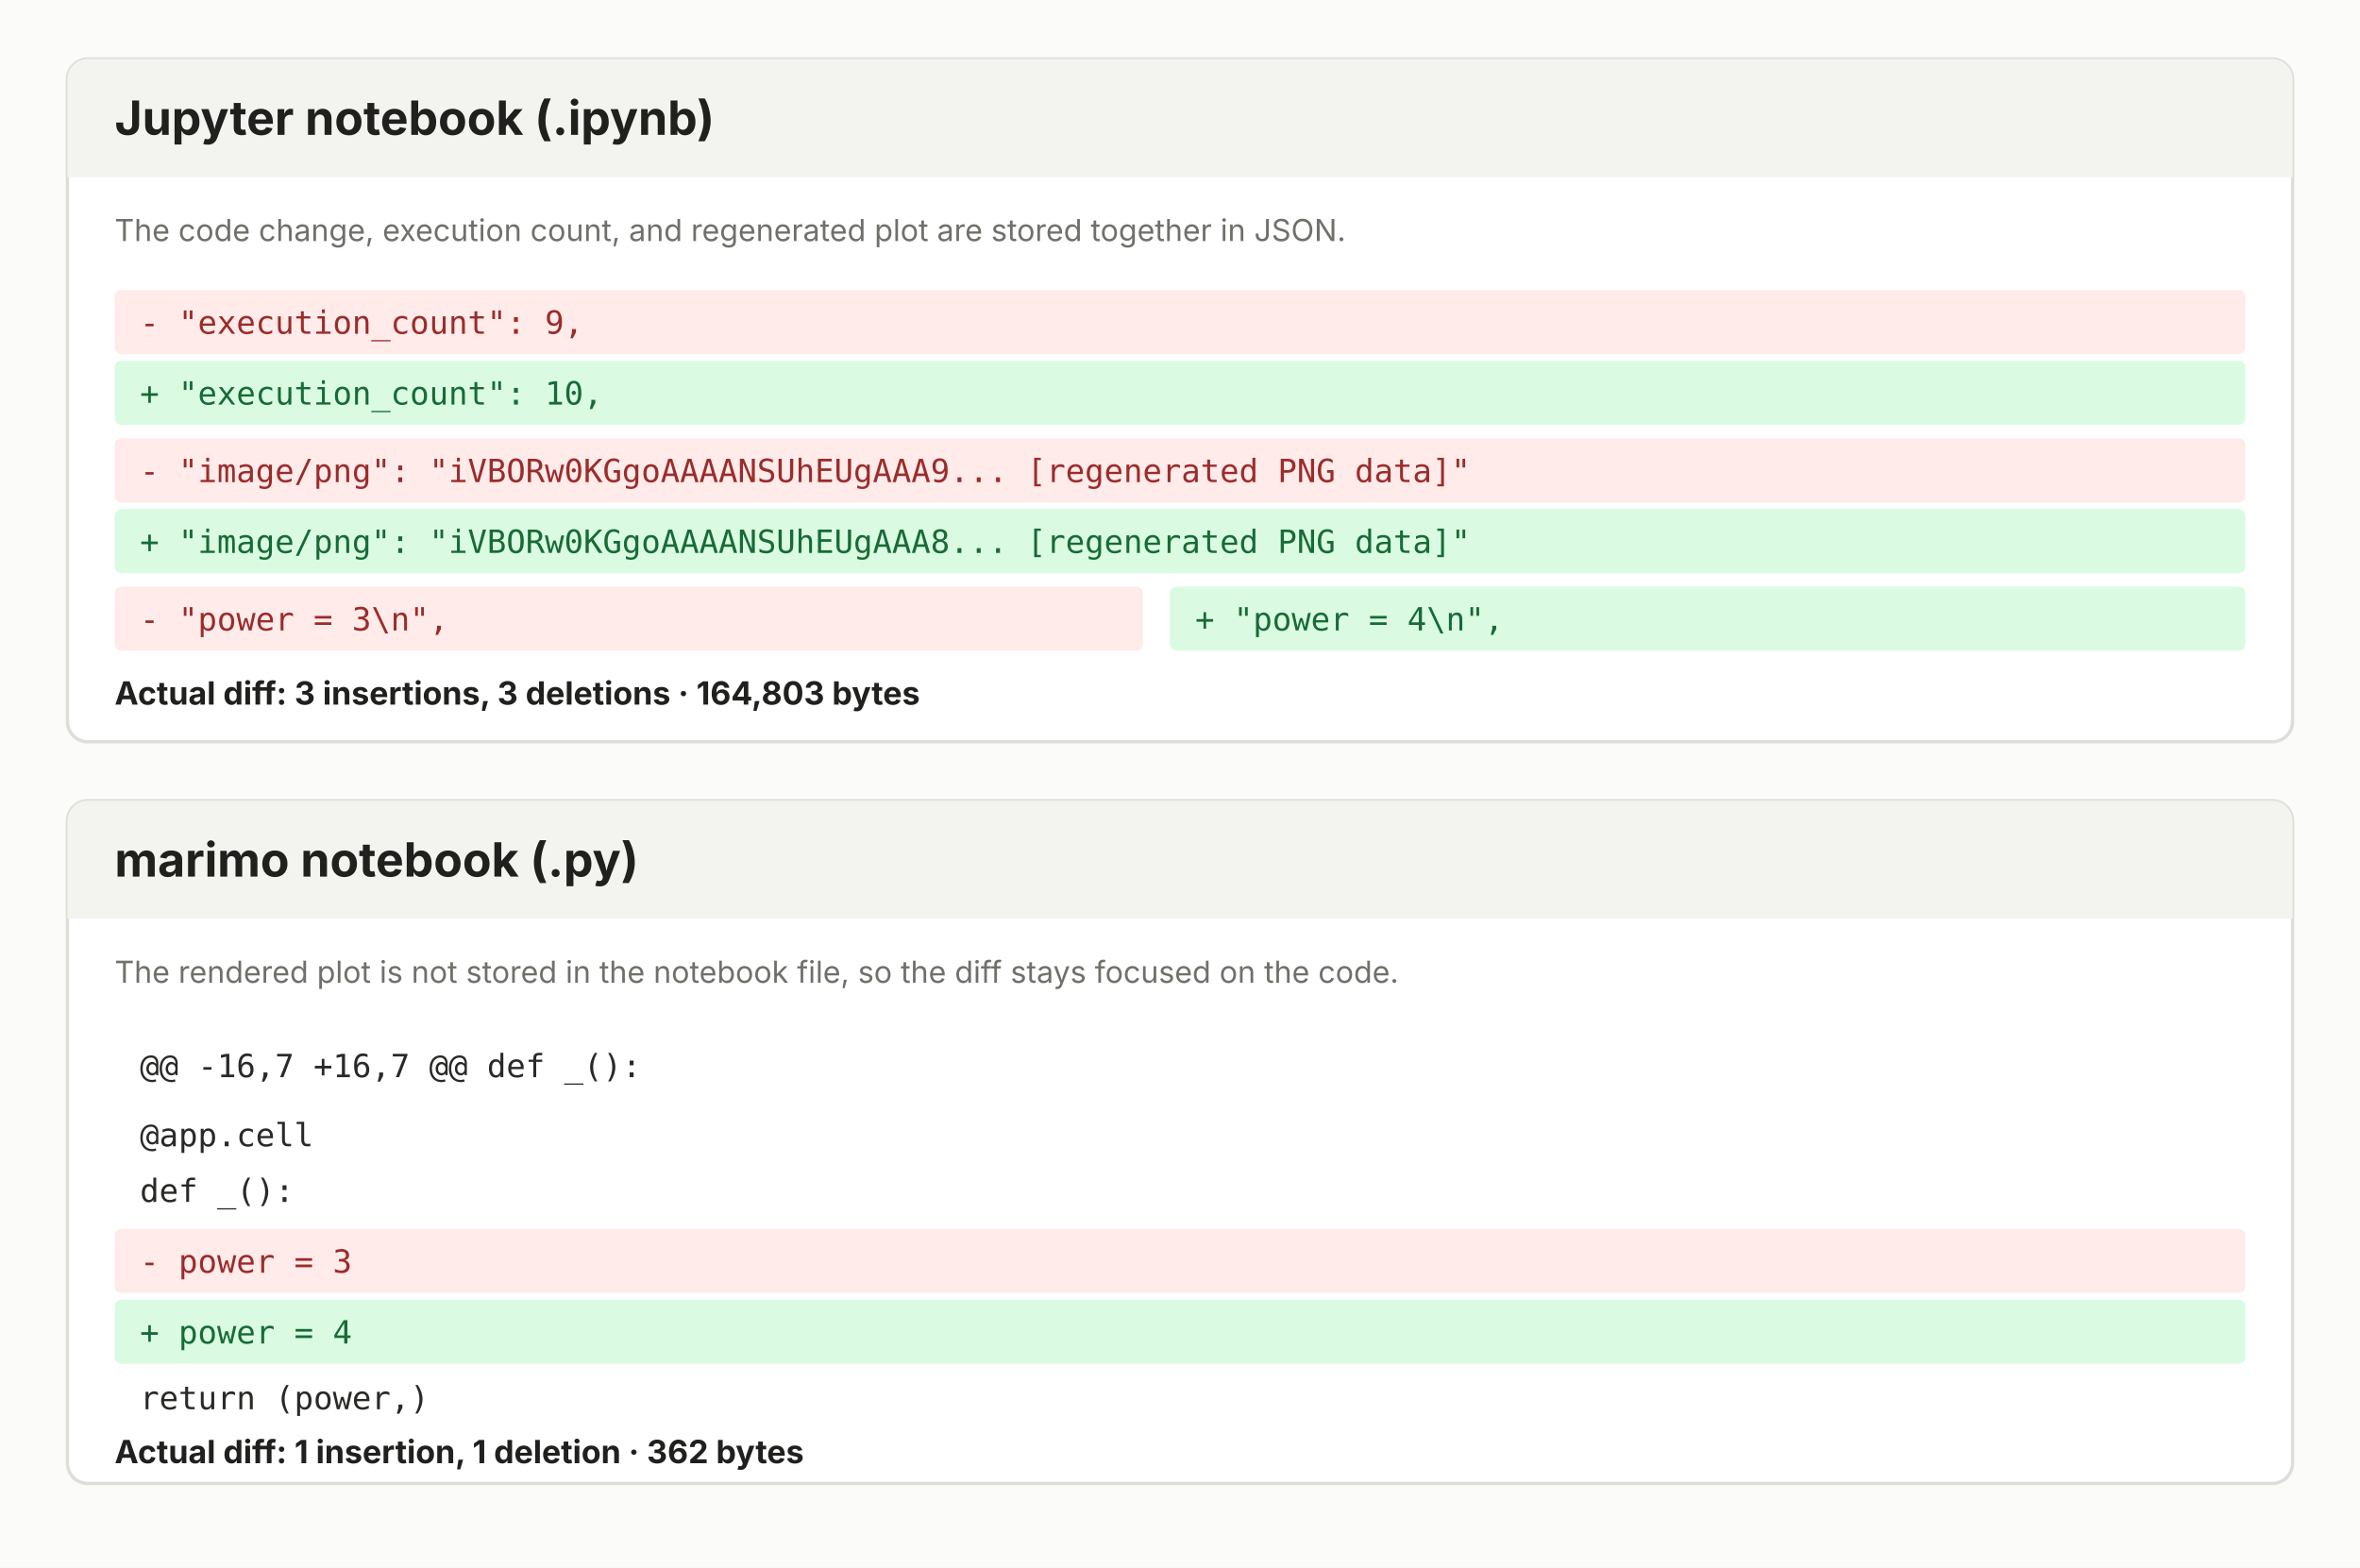
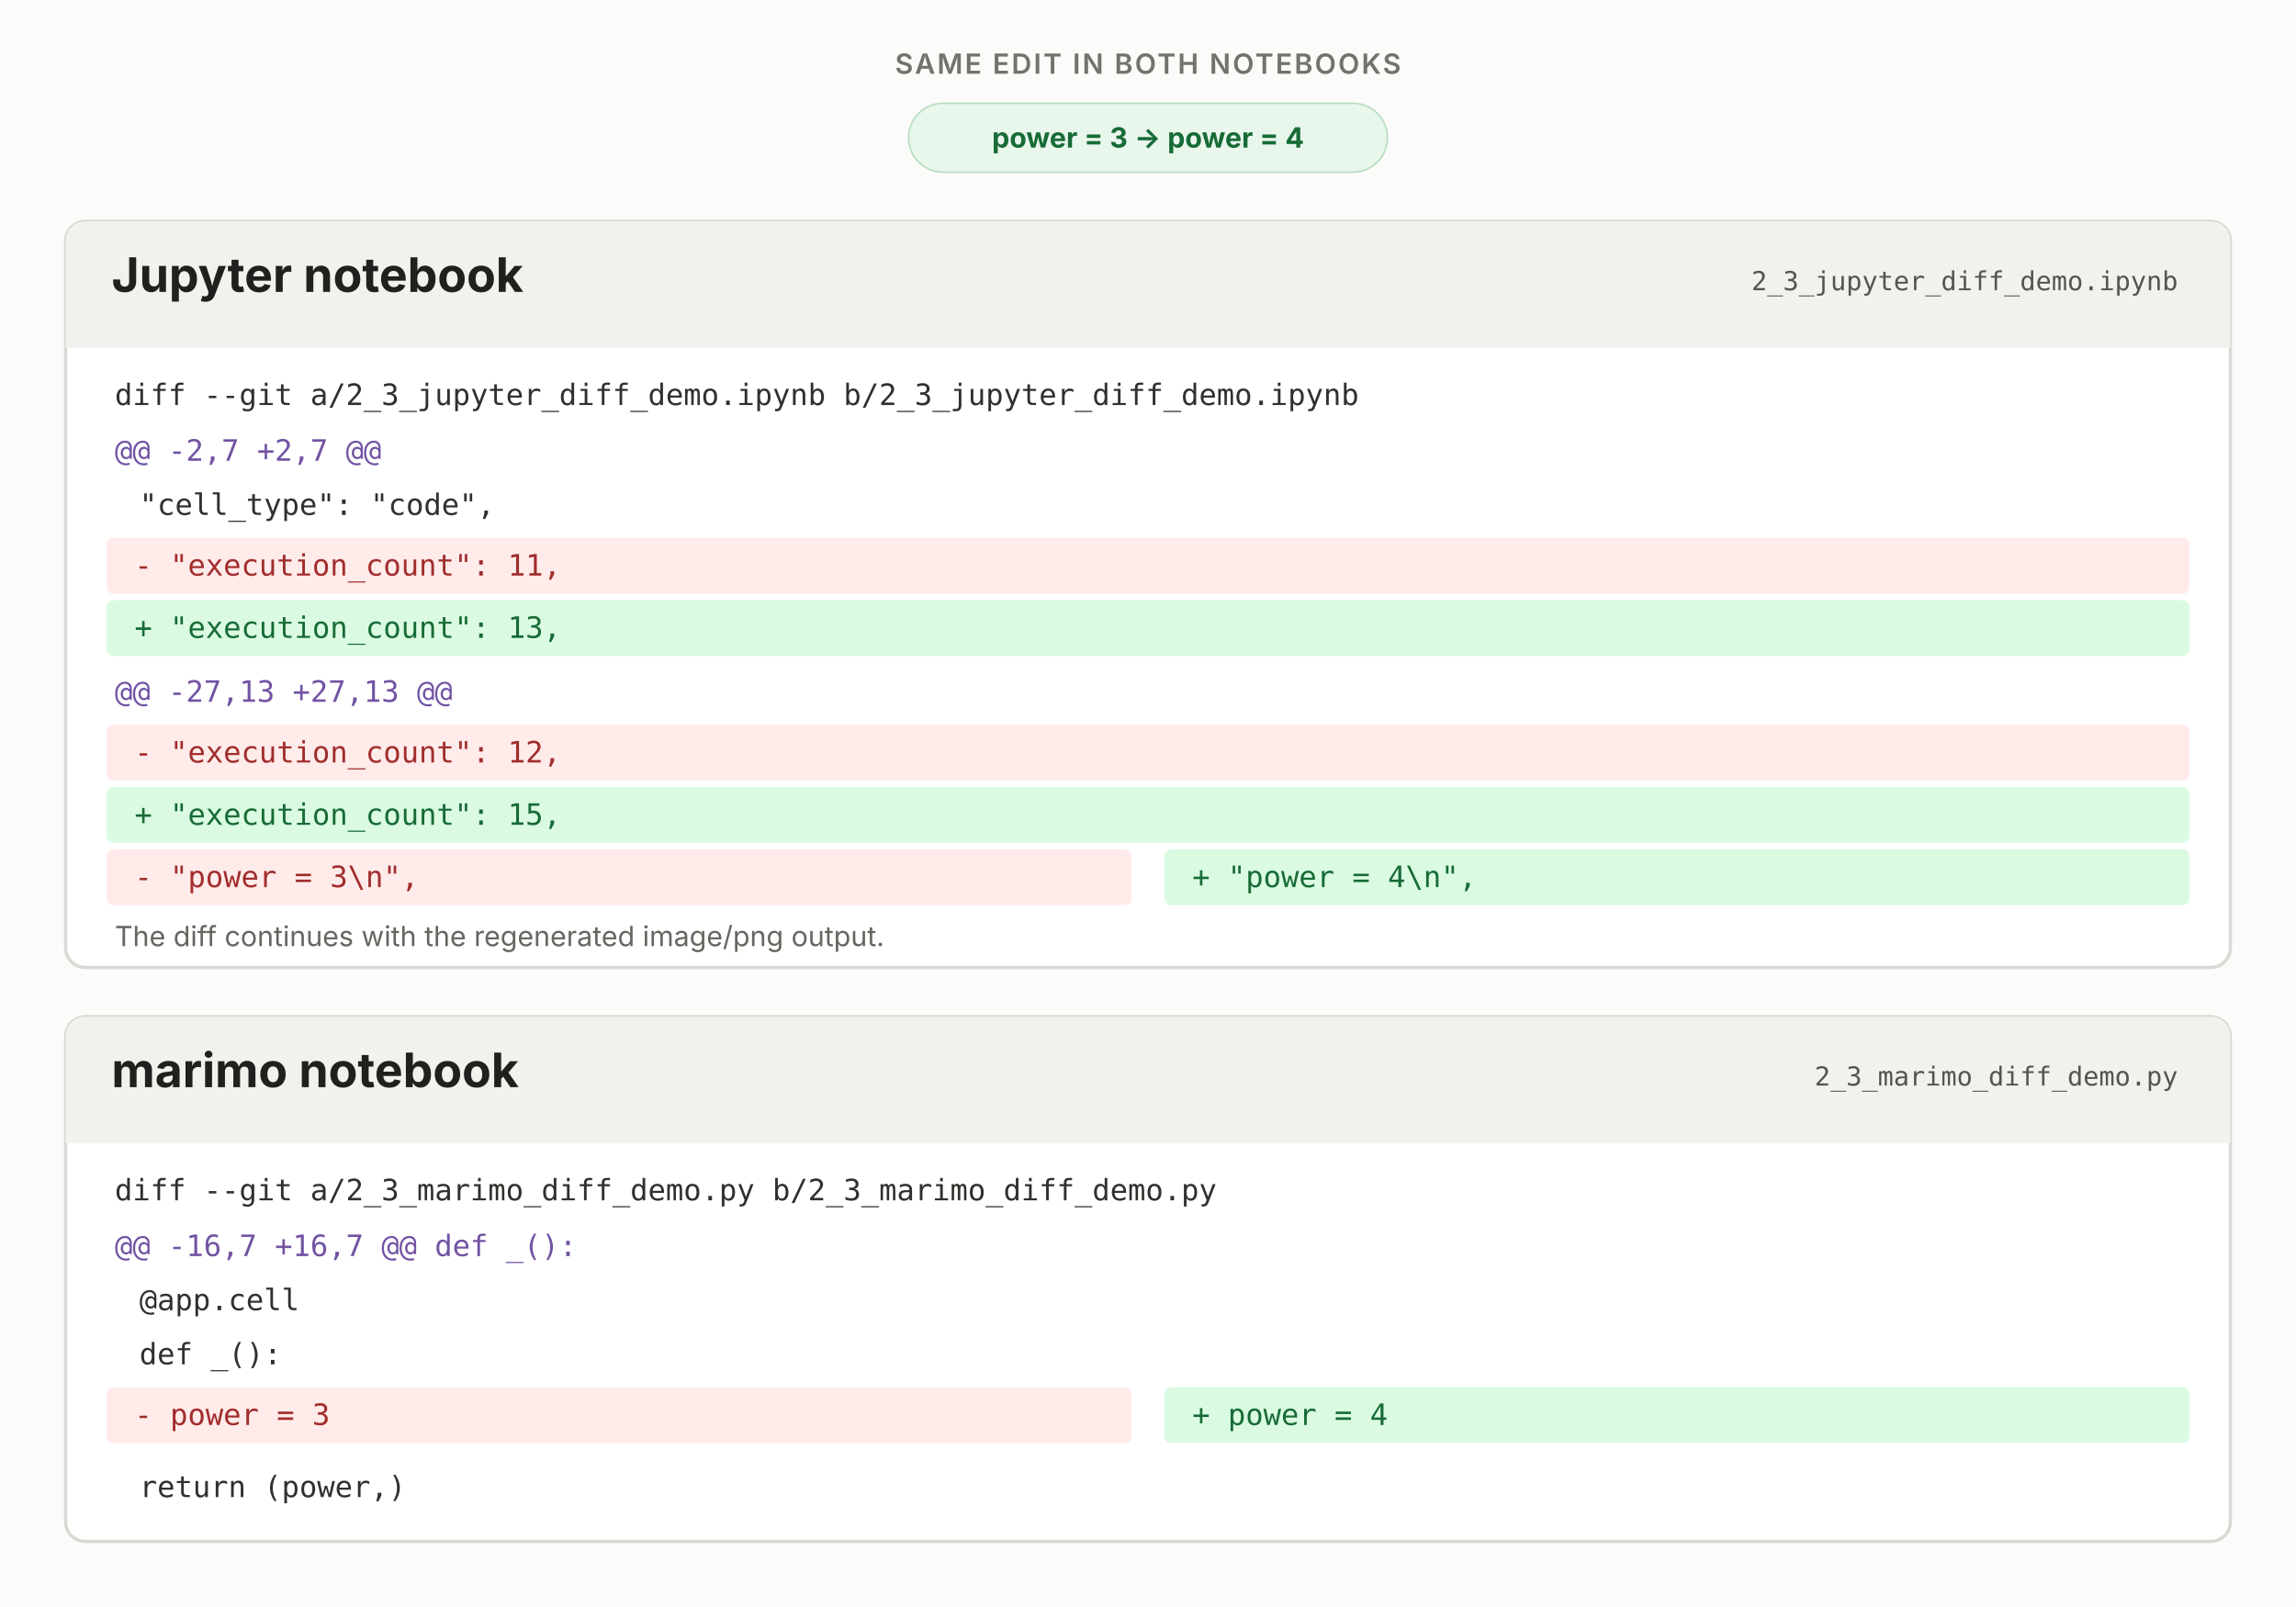
- <svg xmlns="http://www.w3.org/2000/svg" width="1400" height="930" viewBox="0 0 1400 930" role="img" aria-labelledby="title desc">
+ <svg xmlns="http://www.w3.org/2000/svg" width="1400" height="980" viewBox="0 0 1400 980" role="img" aria-labelledby="title desc">
  <style>
-     .bg { fill: #fbfbf9; }
-     .card { fill: #fff; stroke: #deded9; stroke-width: 2; }
-     .header { fill: #f3f3ef; }
-     .title { fill: #20201e; font: 650 28px Inter, Arial, sans-serif; }
-     .body { fill: #353532; font: 20px Inter, Arial, sans-serif; }
-     .muted { fill: #70706b; font: 18px Inter, Arial, sans-serif; }
-     .code { fill: #292927; font: 19px ui-monospace, SFMono-Regular, Menlo, Consolas, monospace; }
-     .delbg { fill: #ffebe9; }
-     .addbg { fill: #dafbe1; }
-     .del { fill: #9b2c2c; }
-     .add { fill: #176b36; }
-     .stat { fill: #20201e; font: 650 19px Inter, Arial, sans-serif; }
+     .page { fill:#fbfbf9; }
+     .card { fill:#fff; stroke:#d9d9d4; stroke-width:2; }
+     .bar { fill:#f1f1ed; }
+     .eyebrow { fill:#73736d; font:600 17px Inter,Arial,sans-serif; letter-spacing:1.2px; }
+     .heading { fill:#20201e; font:650 29px Inter,Arial,sans-serif; }
+     .file { fill:#555550; font:16px ui-monospace,SFMono-Regular,Menlo,Consolas,monospace; }
+     .code { fill:#30302d; font:18px ui-monospace,SFMono-Regular,Menlo,Consolas,monospace; }
+     .hunk { fill:#7253a3; }
+     .delbg { fill:#ffebe9; }
+     .addbg { fill:#dafbe1; }
+     .del { fill:#a12d2d; }
+     .add { fill:#176b36; }
+     .note { fill:#666660; font:17px Inter,Arial,sans-serif; }
+     .pill { fill:#e9f6ec; stroke:#b8dec1; }
+     .pilltext { fill:#176b36; font:650 17px Inter,Arial,sans-serif; }
  </style>
-   <rect class="bg" width="1400" height="930" />
-   <g transform="translate(40 35)">
-     <rect class="card" width="1320" height="405" rx="12" />
-     <path class="header" d="M12 0h1296a12 12 0 0 1 12 12v58H0V12A12 12 0 0 1 12 0z" />
-     <text class="title" x="28" y="45">Jupyter notebook (.ipynb)</text>
-     <text class="muted" x="28" y="108">The code change, execution count, and regenerated plot are stored together in JSON.</text>
-     <rect class="delbg" x="28" y="137" width="1264" height="38" rx="4" />
-     <text class="code del" x="43" y="163">-   "execution_count": 9,</text>
-     <rect class="addbg" x="28" y="179" width="1264" height="38" rx="4" />
-     <text class="code add" x="43" y="205">+   "execution_count": 10,</text>
-     <rect class="delbg" x="28" y="225" width="1264" height="38" rx="4" />
-     <text class="code del" x="43" y="251">-   "image/png": "iVBORw0KGgoAAAANSUhEUgAAA9... [regenerated PNG data]"</text>
-     <rect class="addbg" x="28" y="267" width="1264" height="38" rx="4" />
-     <text class="code add" x="43" y="293">+   "image/png": "iVBORw0KGgoAAAANSUhEUgAAA8... [regenerated PNG data]"</text>
-     <rect class="delbg" x="28" y="313" width="610" height="38" rx="4" />
-     <text class="code del" x="43" y="339">-   "power = 3\n",</text>
-     <rect class="addbg" x="654" y="313" width="638" height="38" rx="4" />
-     <text class="code add" x="669" y="339">+   "power = 4\n",</text>
-     <text class="stat" x="28" y="383">Actual diff: 3 insertions, 3 deletions · 164,803 bytes</text>
+   <rect class="page" width="1400" height="980" />
+   <text class="eyebrow" x="700" y="45" text-anchor="middle">SAME EDIT IN BOTH NOTEBOOKS</text>
+   <rect class="pill" x="554" y="63" width="292" height="42" rx="21" />
+   <text class="pilltext" x="700" y="90" text-anchor="middle">power = 3  →  power = 4</text>
+   <g transform="translate(40 135)">
+     <rect class="card" width="1320" height="455" rx="12" />
+     <path class="bar" d="M12 0h1296a12 12 0 0 1 12 12v65H0V12A12 12 0 0 1 12 0z" />
+     <text class="heading" x="28" y="43">Jupyter notebook</text>
+     <text class="file" x="1288" y="42" text-anchor="end">2_3_jupyter_diff_demo.ipynb</text>
+     <text class="code" x="30" y="112">diff --git a/2_3_jupyter_diff_demo.ipynb b/2_3_jupyter_diff_demo.ipynb</text>
+     <text class="code hunk" x="30" y="146">@@ -2,7 +2,7 @@</text>
+     <text class="code" x="45" y="179">   "cell_type": "code",</text>
+     <rect class="delbg" x="25" y="193" width="1270" height="34" rx="4" />
+     <text class="code del" x="42" y="216">-  "execution_count": 11,</text>
+     <rect class="addbg" x="25" y="231" width="1270" height="34" rx="4" />
+     <text class="code add" x="42" y="254">+  "execution_count": 13,</text>
+     <text class="code hunk" x="30" y="293">@@ -27,13 +27,13 @@</text>
+     <rect class="delbg" x="25" y="307" width="1270" height="34" rx="4" />
+     <text class="code del" x="42" y="330">-  "execution_count": 12,</text>
+     <rect class="addbg" x="25" y="345" width="1270" height="34" rx="4" />
+     <text class="code add" x="42" y="368">+  "execution_count": 15,</text>
+     <rect class="delbg" x="25" y="383" width="625" height="34" rx="4" />
+     <text class="code del" x="42" y="406">-  "power = 3\n",</text>
+     <rect class="addbg" x="670" y="383" width="625" height="34" rx="4" />
+     <text class="code add" x="687" y="406">+  "power = 4\n",</text>
+     <text class="note" x="30" y="442">The diff continues with the regenerated image/png output.</text>
  </g>
-   <g transform="translate(40 475)">
-     <rect class="card" width="1320" height="405" rx="12" />
-     <path class="header" d="M12 0h1296a12 12 0 0 1 12 12v58H0V12A12 12 0 0 1 12 0z" />
-     <text class="title" x="28" y="45">marimo notebook (.py)</text>
-     <text class="muted" x="28" y="108">The rendered plot is not stored in the notebook file, so the diff stays focused on the code.</text>
-     <text class="code" x="43" y="164">@@ -16,7 +16,7 @@ def _():</text>
-     <text class="code" x="43" y="205"> @app.cell</text>
-     <text class="code" x="43" y="238"> def _():</text>
-     <rect class="delbg" x="28" y="254" width="1264" height="38" rx="4" />
-     <text class="code del" x="43" y="280">-    power = 3</text>
-     <rect class="addbg" x="28" y="296" width="1264" height="38" rx="4" />
-     <text class="code add" x="43" y="322">+    power = 4</text>
-     <text class="code" x="43" y="361">     return (power,)</text>
-     <text class="stat" x="28" y="393">Actual diff: 1 insertion, 1 deletion · 362 bytes</text>
+   <g transform="translate(40 620)">
+     <rect class="card" width="1320" height="320" rx="12" />
+     <path class="bar" d="M12 0h1296a12 12 0 0 1 12 12v65H0V12A12 12 0 0 1 12 0z" />
+     <text class="heading" x="28" y="43">marimo notebook</text>
+     <text class="file" x="1288" y="42" text-anchor="end">2_3_marimo_diff_demo.py</text>
+     <text class="code" x="30" y="112">diff --git a/2_3_marimo_diff_demo.py b/2_3_marimo_diff_demo.py</text>
+     <text class="code hunk" x="30" y="146">@@ -16,7 +16,7 @@ def _():</text>
+     <text class="code" x="45" y="179"> @app.cell</text>
+     <text class="code" x="45" y="212"> def _():</text>
+     <rect class="delbg" x="25" y="226" width="625" height="34" rx="4" />
+     <text class="code del" x="42" y="249">-    power = 3</text>
+     <rect class="addbg" x="670" y="226" width="625" height="34" rx="4" />
+     <text class="code add" x="687" y="249">+    power = 4</text>
+     <text class="code" x="45" y="293">     return (power,)</text>
  </g>
</svg>
